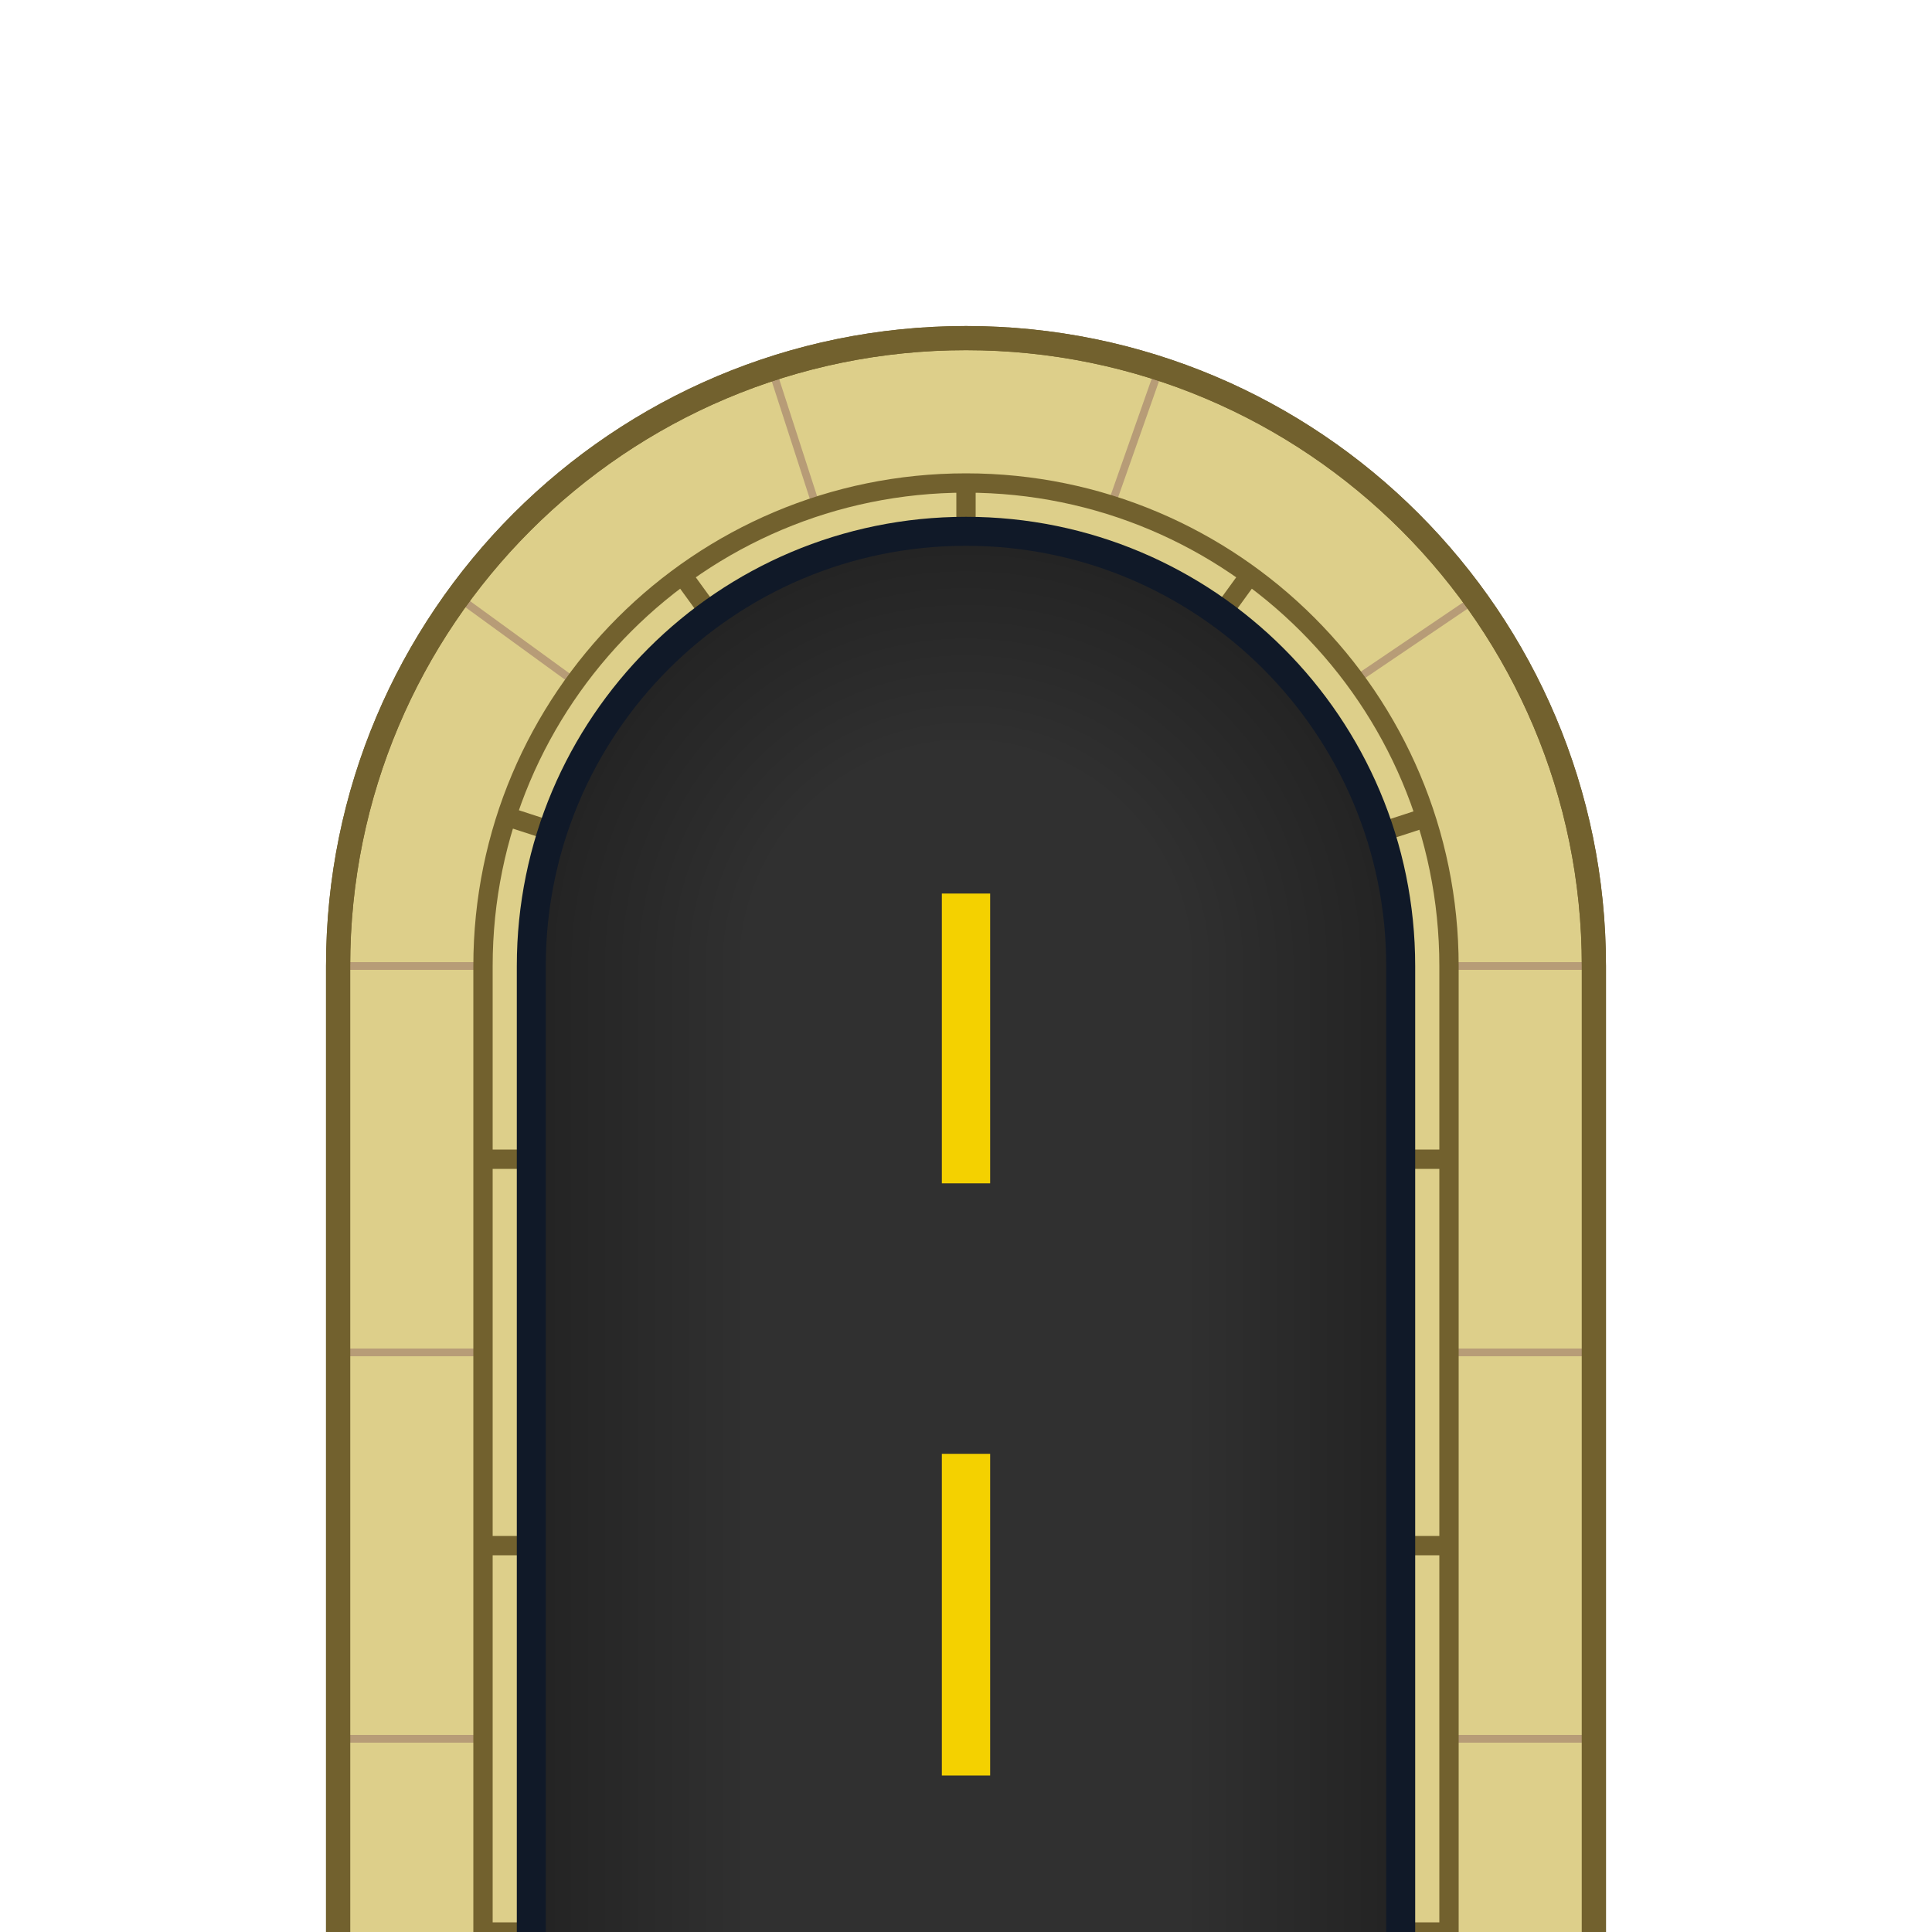
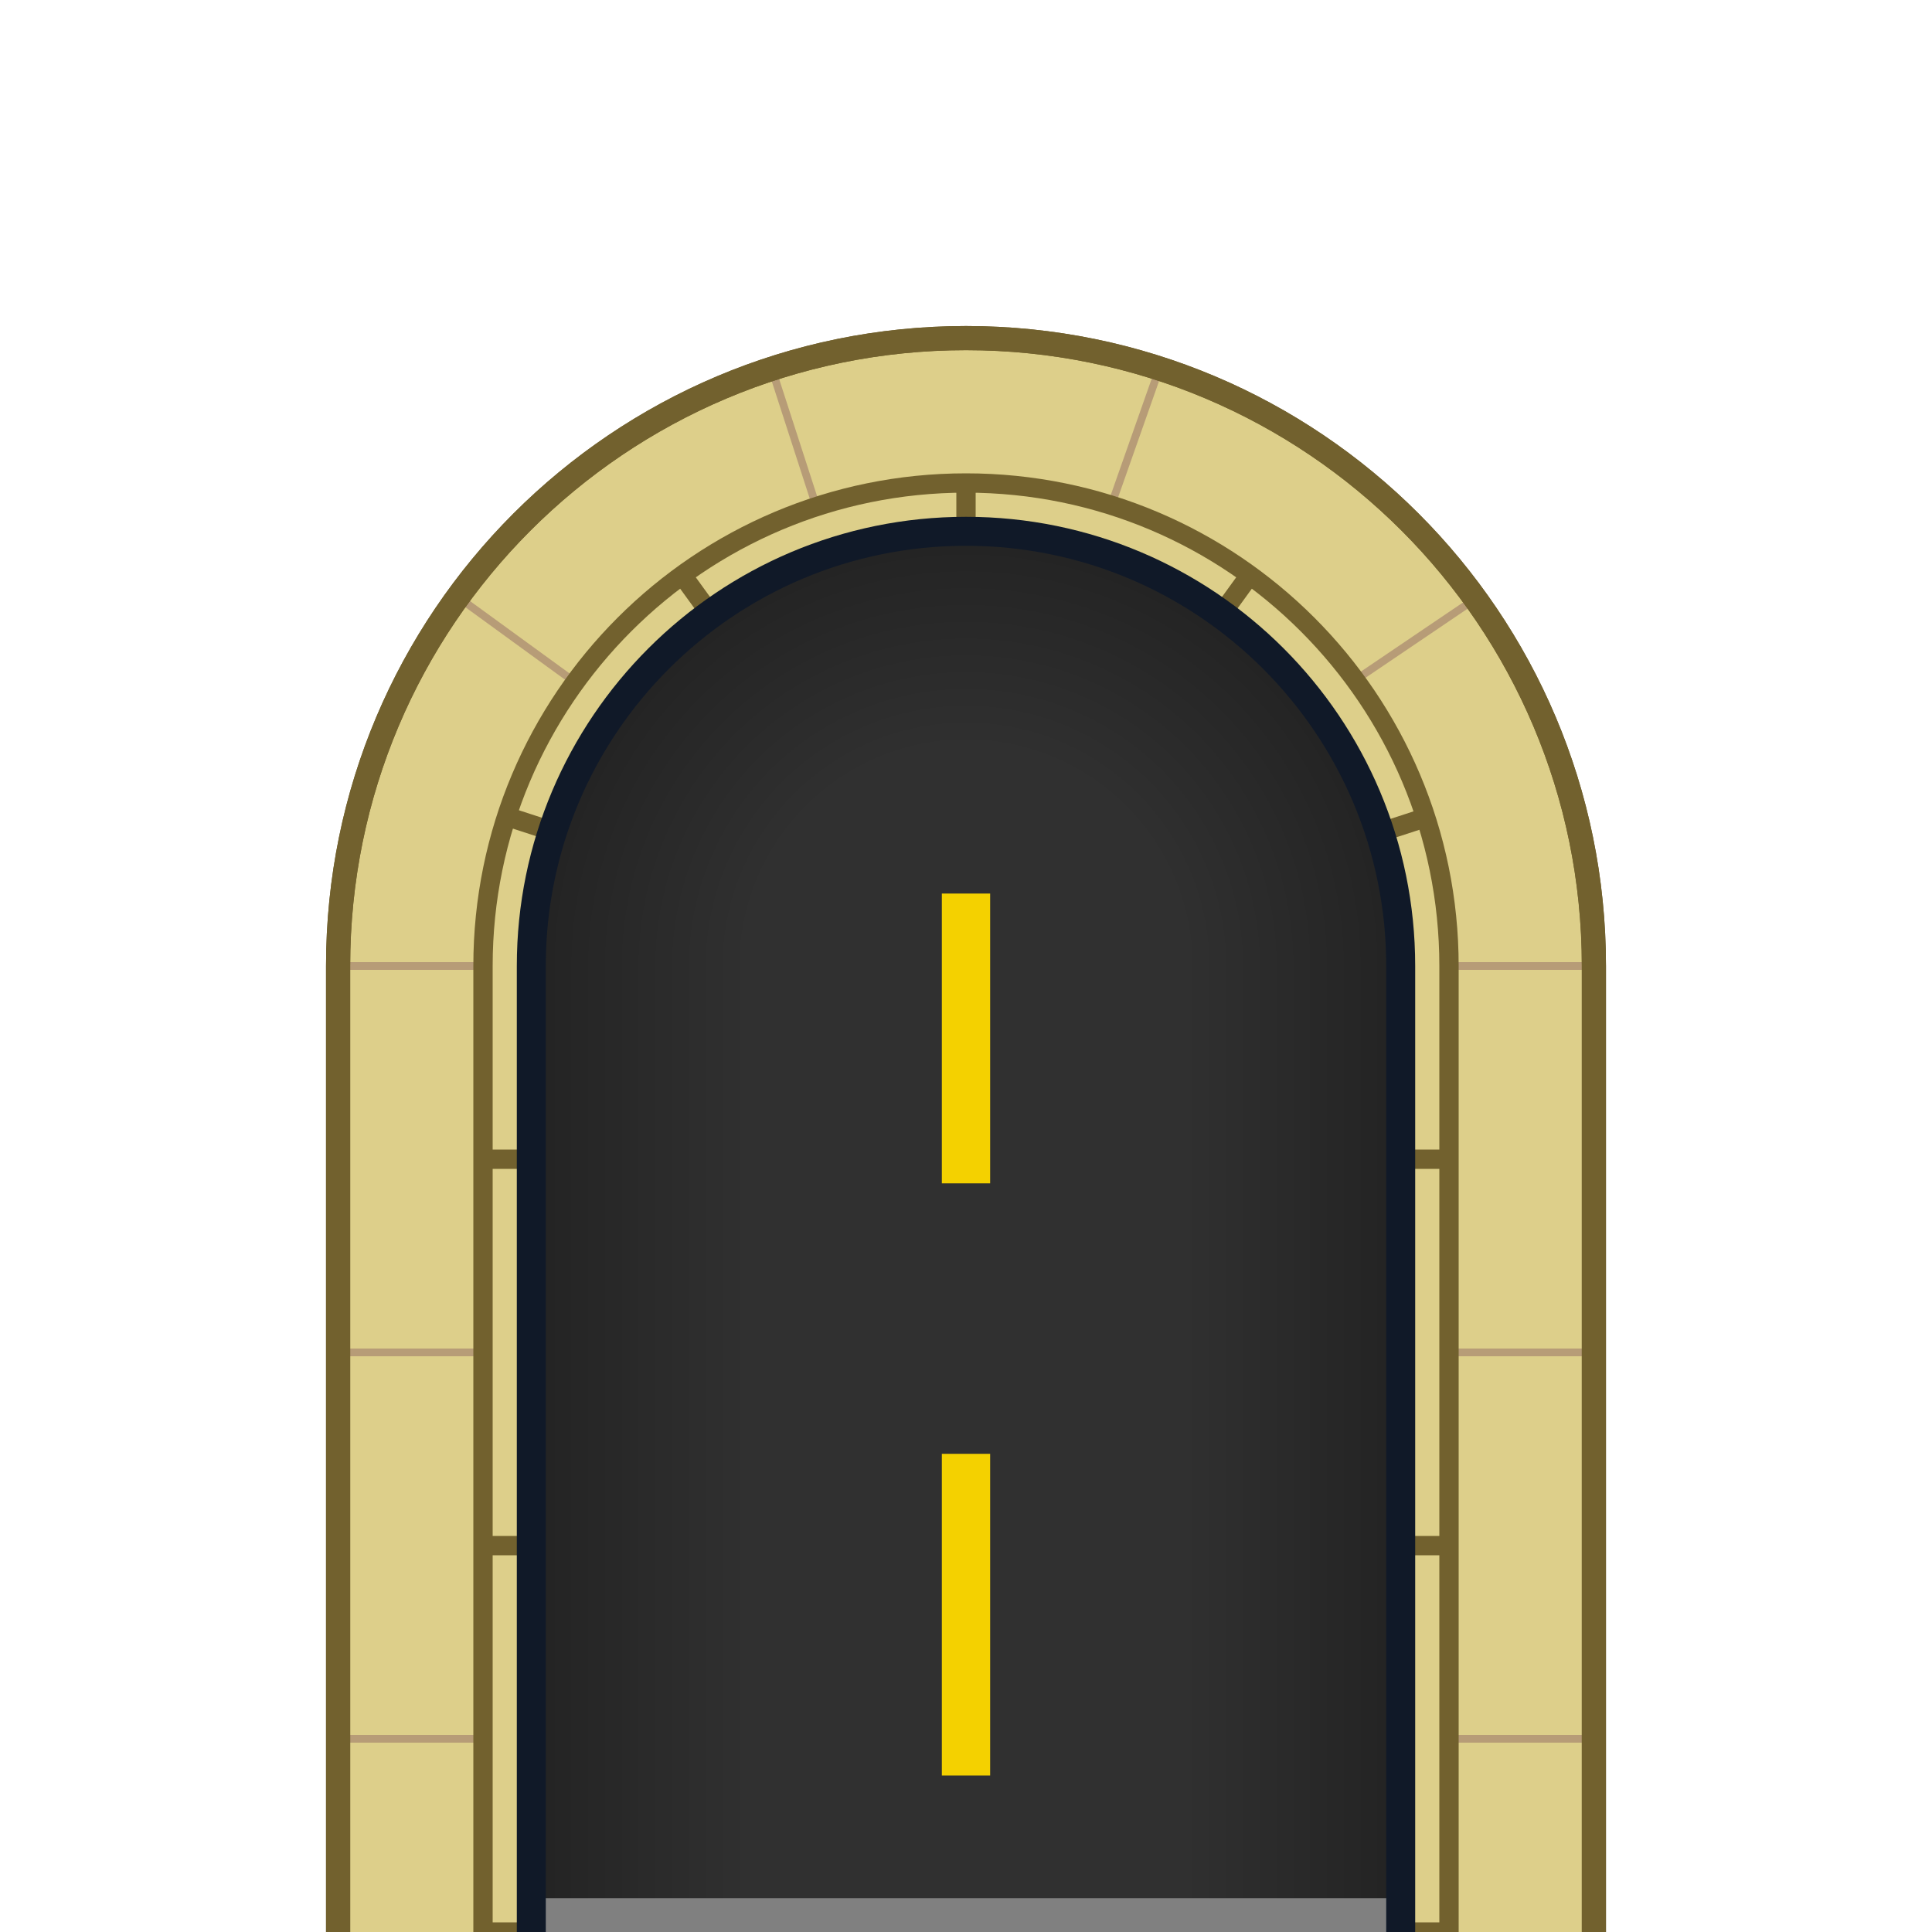
<svg xmlns="http://www.w3.org/2000/svg" version="1.1" x="0px" y="0px" width="200px" height="200px" viewBox="0 0 200 200">
  <defs>
    <linearGradient id="roadGradient">
      <stop stop-color="#232323" offset="0" />
      <stop stop-color="#303030" offset=".25" />
      <stop stop-color="#303030" offset=".75" />
      <stop stop-color="#232323" offset="1" />
    </linearGradient>
    <radialGradient id="turnGradient">
      <stop stop-color="#303030" offset="0" />
      <stop stop-color="#303030" offset=".5" />
      <stop stop-color="#232323" offset="1" />
    </radialGradient>
  </defs>
  <path d="m35 200v-100a65 65 180 0 1 130 0v100h-130" fill="#ddcf8a" />
  <path stroke="#b79c77" stroke-width=".8" d="m35 180h15m-15-40h15m-15-40h15m-2.6-38.2l12.1 8.8m20.4-32.4l4.6 14.2m35.5-14.2l-5 14.2m38 9.4l-13 8.8m10 29.4h15m-15 40h15m-15 40h15" />
  <path stroke="#72612e" stroke-width="2.5" d="m35 200v-100a65 65 180 0 1 130 0v100" fill="none" />
  <path stroke="#72612e" stroke-width="2.5" d="m35 200v-100a65 65 180 0 1 130 0v100" fill="none" />
  <path stroke="#72612e" stroke-width="2" d="m50 200v-100a50 50 180 0 1 100 0v100m-100 0h5m-5-40h5m-5-40h5m90 0h5m-5 40h5m-5 40h5m-50-100l-47.6-15.5m47.6 15.5l-29.4-40.5m29.4 40.5v-50m0 50l29.4-40.5m-29 40.5l47.6-15.5" fill="none" />
  <circle cy="100" cx="100" r="45" fill="url(#turnGradient)" />
  <rect y="100" width="90" height="100" x="55" fill="url(#roadGradient)" />
+   <path stroke="#808080" stroke-width="7" d="m55 200h90" />
  <path stroke="#101928" stroke-width="3" d="m55 200v-100a45 45 180 0 1 90 0v100" fill="none" />
  <path stroke="#f4d100" stroke-width="5" d="m100 92.5v30m0 28v33.3" fill="none" />
</svg>
